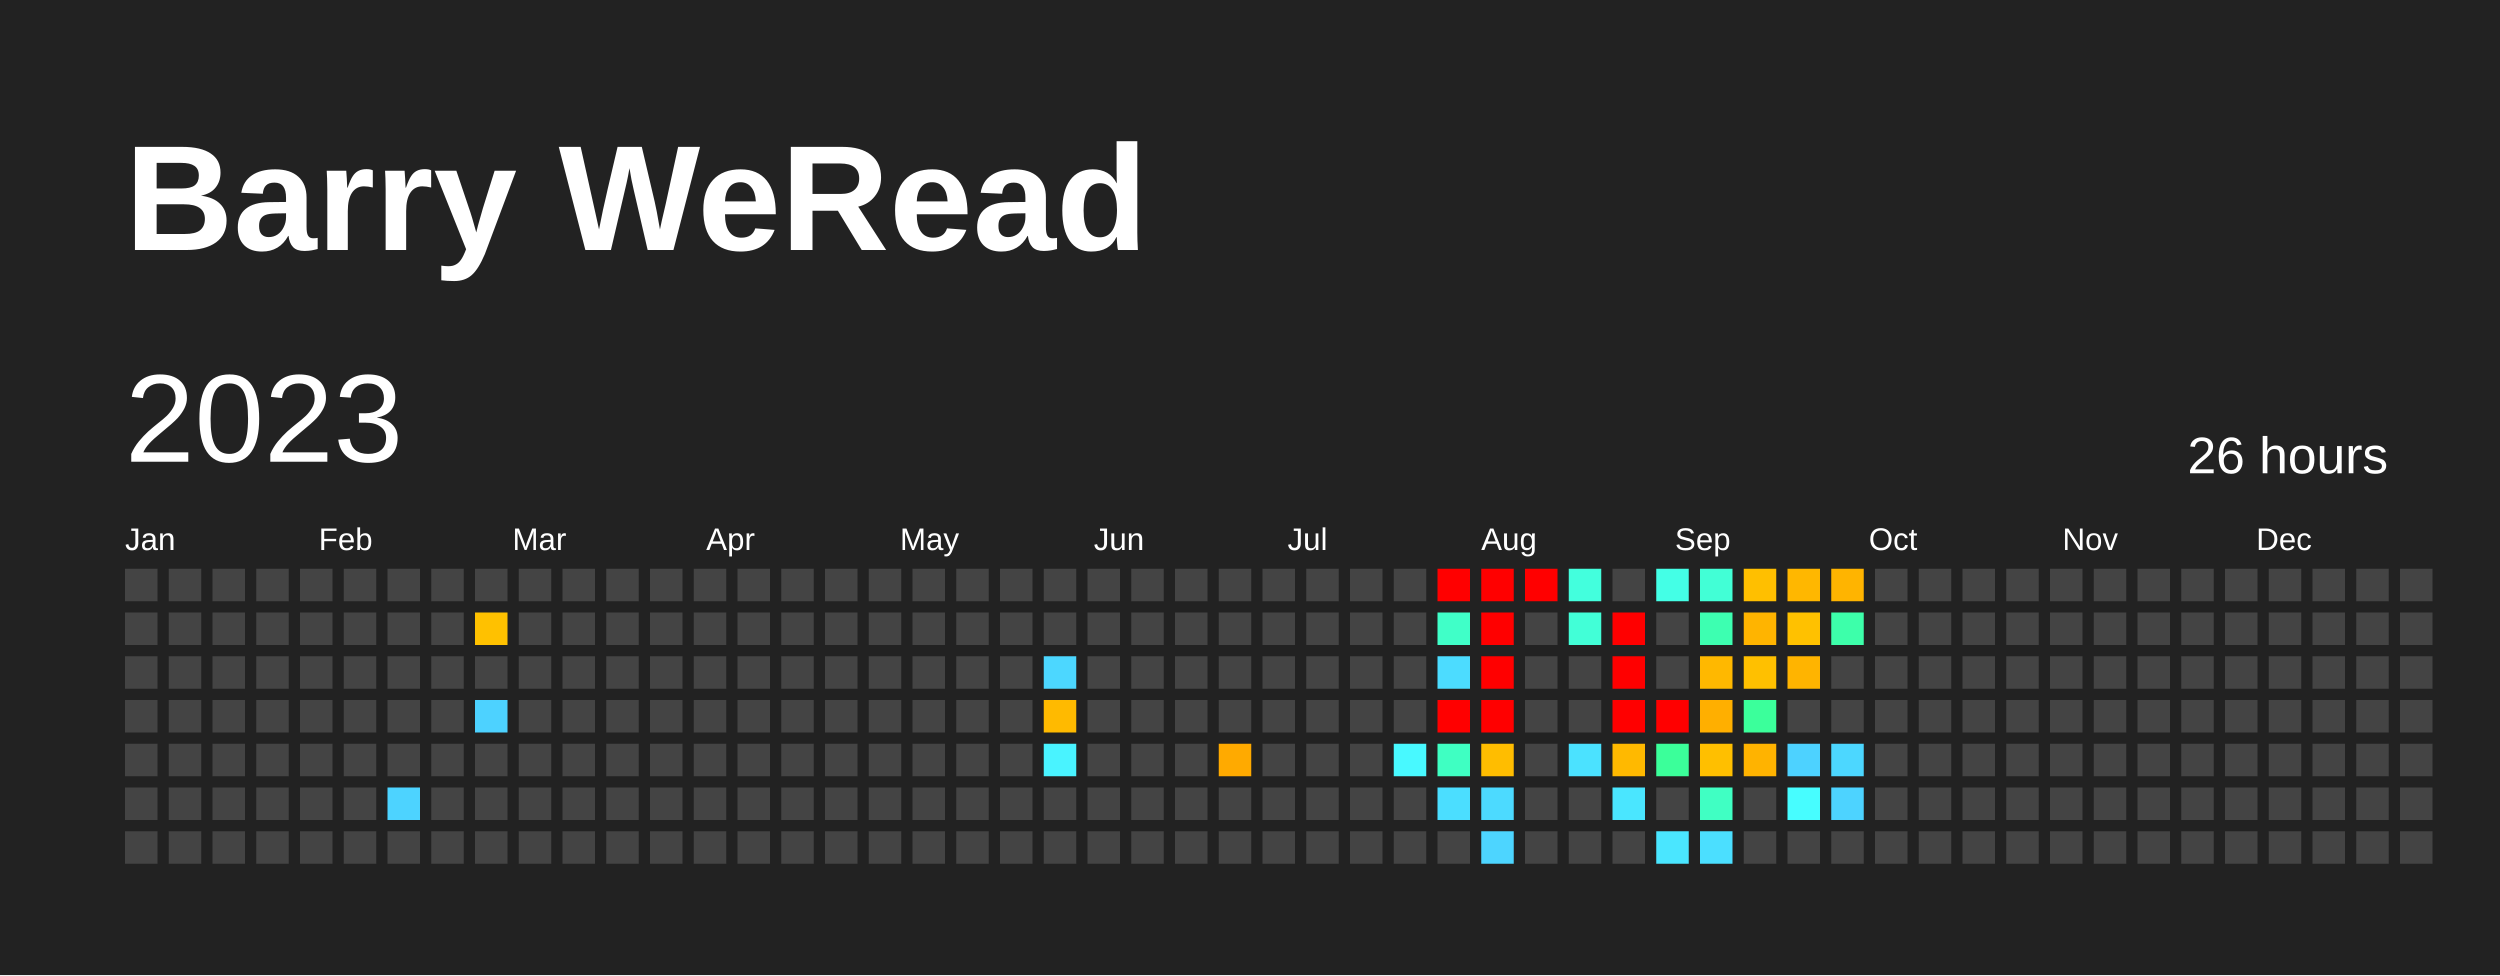
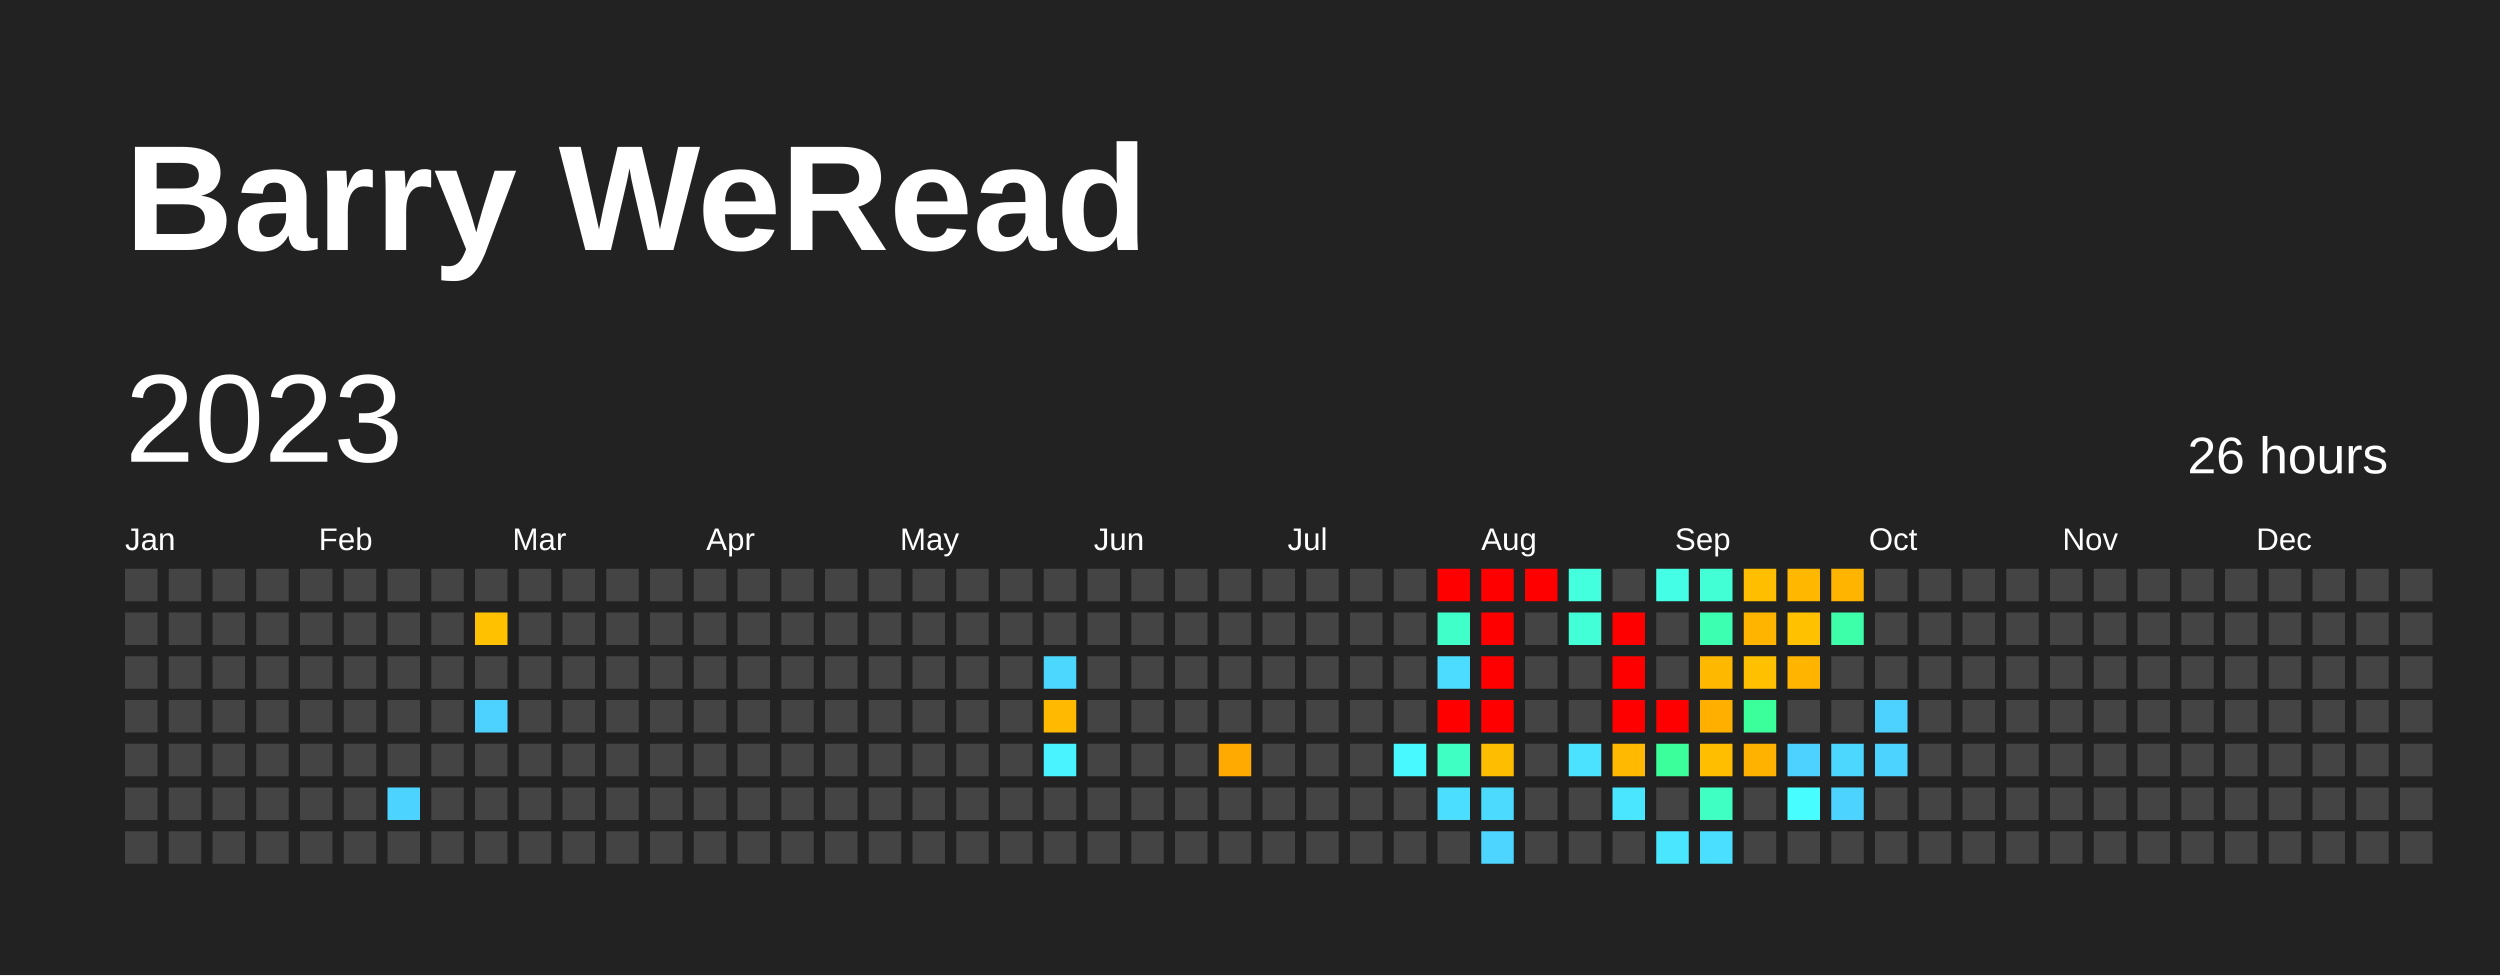
<svg xmlns="http://www.w3.org/2000/svg" baseProfile="full" height="78mm" version="1.1" viewBox="0,0,200,78" width="200mm">
  <defs />
  <rect fill="#222222" height="78" width="200" x="0" y="0" />
  <text fill="#FFFFFF" style="font-size:12px; font-family:Arial; font-weight:bold;" x="10" y="20">Barry WeRead</text>
  <text dominant-baseline="hanging" fill="#FFFFFF" style="font-size:10.0px; font-family:Arial;" x="10" y="30">2023</text>
  <text dominant-baseline="hanging" fill="#FFFFFF" style="font-size:4.125px; font-family:Arial;" x="175" y="35">26 hours</text>
  <text fill="#FFFFFF" style="font-size:2.5px; font-family:Arial" x="10.0" y="44">Jan</text>
  <text fill="#FFFFFF" style="font-size:2.5px; font-family:Arial" x="25.5" y="44">Feb</text>
  <text fill="#FFFFFF" style="font-size:2.5px; font-family:Arial" x="41.0" y="44">Mar</text>
  <text fill="#FFFFFF" style="font-size:2.5px; font-family:Arial" x="56.5" y="44">Apr</text>
  <text fill="#FFFFFF" style="font-size:2.5px; font-family:Arial" x="72.0" y="44">May</text>
  <text fill="#FFFFFF" style="font-size:2.5px; font-family:Arial" x="87.5" y="44">Jun</text>
  <text fill="#FFFFFF" style="font-size:2.5px; font-family:Arial" x="103.0" y="44">Jul</text>
  <text fill="#FFFFFF" style="font-size:2.5px; font-family:Arial" x="118.5" y="44">Aug</text>
  <text fill="#FFFFFF" style="font-size:2.5px; font-family:Arial" x="134.0" y="44">Sep</text>
  <text fill="#FFFFFF" style="font-size:2.5px; font-family:Arial" x="149.5" y="44">Oct</text>
  <text fill="#FFFFFF" style="font-size:2.5px; font-family:Arial" x="165.0" y="44">Nov</text>
  <text fill="#FFFFFF" style="font-size:2.5px; font-family:Arial" x="180.5" y="44">Dec</text>
  <rect fill="#444444" height="2.6" width="2.6" x="10.0" y="45.5" />
  <rect fill="#444444" height="2.6" width="2.6" x="10.0" y="49.0" />
  <rect fill="#444444" height="2.6" width="2.6" x="10.0" y="52.5" />
  <rect fill="#444444" height="2.6" width="2.6" x="10.0" y="56.0" />
  <rect fill="#444444" height="2.6" width="2.6" x="10.0" y="59.5" />
  <rect fill="#444444" height="2.6" width="2.6" x="10.0" y="63.0" />
  <rect fill="#444444" height="2.6" width="2.6" x="10.0" y="66.5" />
  <rect fill="#444444" height="2.6" width="2.6" x="13.5" y="45.5" />
  <rect fill="#444444" height="2.6" width="2.6" x="13.5" y="49.0" />
  <rect fill="#444444" height="2.6" width="2.6" x="13.5" y="52.5" />
  <rect fill="#444444" height="2.6" width="2.6" x="13.5" y="56.0" />
  <rect fill="#444444" height="2.6" width="2.6" x="13.5" y="59.5" />
  <rect fill="#444444" height="2.6" width="2.6" x="13.5" y="63.0" />
  <rect fill="#444444" height="2.6" width="2.6" x="13.5" y="66.5" />
  <rect fill="#444444" height="2.6" width="2.6" x="17.0" y="45.5" />
  <rect fill="#444444" height="2.6" width="2.6" x="17.0" y="49.0" />
  <rect fill="#444444" height="2.6" width="2.6" x="17.0" y="52.5" />
  <rect fill="#444444" height="2.6" width="2.6" x="17.0" y="56.0" />
  <rect fill="#444444" height="2.6" width="2.6" x="17.0" y="59.5" />
  <rect fill="#444444" height="2.6" width="2.6" x="17.0" y="63.0" />
  <rect fill="#444444" height="2.6" width="2.6" x="17.0" y="66.5" />
  <rect fill="#444444" height="2.6" width="2.6" x="20.5" y="45.5" />
  <rect fill="#444444" height="2.6" width="2.6" x="20.5" y="49.0" />
  <rect fill="#444444" height="2.6" width="2.6" x="20.5" y="52.5" />
  <rect fill="#444444" height="2.6" width="2.6" x="20.5" y="56.0" />
  <rect fill="#444444" height="2.6" width="2.6" x="20.5" y="59.5" />
  <rect fill="#444444" height="2.6" width="2.6" x="20.5" y="63.0" />
  <rect fill="#444444" height="2.6" width="2.6" x="20.5" y="66.5" />
  <rect fill="#444444" height="2.6" width="2.6" x="24.0" y="45.5" />
  <rect fill="#444444" height="2.6" width="2.6" x="24.0" y="49.0" />
  <rect fill="#444444" height="2.6" width="2.6" x="24.0" y="52.5" />
  <rect fill="#444444" height="2.6" width="2.6" x="24.0" y="56.0" />
  <rect fill="#444444" height="2.6" width="2.6" x="24.0" y="59.5" />
  <rect fill="#444444" height="2.6" width="2.6" x="24.0" y="63.0" />
  <rect fill="#444444" height="2.6" width="2.6" x="24.0" y="66.5" />
  <rect fill="#444444" height="2.6" width="2.6" x="27.5" y="45.5" />
  <rect fill="#444444" height="2.6" width="2.6" x="27.5" y="49.0" />
  <rect fill="#444444" height="2.6" width="2.6" x="27.5" y="52.5" />
  <rect fill="#444444" height="2.6" width="2.6" x="27.5" y="56.0" />
  <rect fill="#444444" height="2.6" width="2.6" x="27.5" y="59.5" />
  <rect fill="#444444" height="2.6" width="2.6" x="27.5" y="63.0" />
  <rect fill="#444444" height="2.6" width="2.6" x="27.5" y="66.5" />
  <rect fill="#444444" height="2.6" width="2.6" x="31.0" y="45.5" />
  <rect fill="#444444" height="2.6" width="2.6" x="31.0" y="49.0" />
  <rect fill="#444444" height="2.6" width="2.6" x="31.0" y="52.5" />
  <rect fill="#444444" height="2.6" width="2.6" x="31.0" y="56.0" />
  <rect fill="#444444" height="2.6" width="2.6" x="31.0" y="59.5" />
  <rect fill="#4dd3ff" height="2.6" width="2.6" x="31.0" y="63.0" />
  <rect fill="#444444" height="2.6" width="2.6" x="31.0" y="66.5" />
  <rect fill="#444444" height="2.6" width="2.6" x="34.5" y="45.5" />
  <rect fill="#444444" height="2.6" width="2.6" x="34.5" y="49.0" />
  <rect fill="#444444" height="2.6" width="2.6" x="34.5" y="52.5" />
  <rect fill="#444444" height="2.6" width="2.6" x="34.5" y="56.0" />
  <rect fill="#444444" height="2.6" width="2.6" x="34.5" y="59.5" />
  <rect fill="#444444" height="2.6" width="2.6" x="34.5" y="63.0" />
  <rect fill="#444444" height="2.6" width="2.6" x="34.5" y="66.5" />
  <rect fill="#444444" height="2.6" width="2.6" x="38.0" y="45.5" />
  <rect fill="#ffc100" height="2.6" width="2.6" x="38.0" y="49.0" />
  <rect fill="#444444" height="2.6" width="2.6" x="38.0" y="52.5" />
  <rect fill="#4dd2ff" height="2.6" width="2.6" x="38.0" y="56.0" />
  <rect fill="#444444" height="2.6" width="2.6" x="38.0" y="59.5" />
  <rect fill="#444444" height="2.6" width="2.6" x="38.0" y="63.0" />
  <rect fill="#444444" height="2.6" width="2.6" x="38.0" y="66.5" />
  <rect fill="#444444" height="2.6" width="2.6" x="41.5" y="45.5" />
  <rect fill="#444444" height="2.6" width="2.6" x="41.5" y="49.0" />
  <rect fill="#444444" height="2.6" width="2.6" x="41.5" y="52.5" />
  <rect fill="#444444" height="2.6" width="2.6" x="41.5" y="56.0" />
  <rect fill="#444444" height="2.6" width="2.6" x="41.5" y="59.5" />
  <rect fill="#444444" height="2.6" width="2.6" x="41.5" y="63.0" />
  <rect fill="#444444" height="2.6" width="2.6" x="41.5" y="66.5" />
  <rect fill="#444444" height="2.6" width="2.6" x="45.0" y="45.5" />
  <rect fill="#444444" height="2.6" width="2.6" x="45.0" y="49.0" />
  <rect fill="#444444" height="2.6" width="2.6" x="45.0" y="52.5" />
  <rect fill="#444444" height="2.6" width="2.6" x="45.0" y="56.0" />
  <rect fill="#444444" height="2.6" width="2.6" x="45.0" y="59.5" />
  <rect fill="#444444" height="2.6" width="2.6" x="45.0" y="63.0" />
  <rect fill="#444444" height="2.6" width="2.6" x="45.0" y="66.5" />
  <rect fill="#444444" height="2.6" width="2.6" x="48.5" y="45.5" />
  <rect fill="#444444" height="2.6" width="2.6" x="48.5" y="49.0" />
  <rect fill="#444444" height="2.6" width="2.6" x="48.5" y="52.5" />
  <rect fill="#444444" height="2.6" width="2.6" x="48.5" y="56.0" />
  <rect fill="#444444" height="2.6" width="2.6" x="48.5" y="59.5" />
  <rect fill="#444444" height="2.6" width="2.6" x="48.5" y="63.0" />
  <rect fill="#444444" height="2.6" width="2.6" x="48.5" y="66.5" />
  <rect fill="#444444" height="2.6" width="2.6" x="52.0" y="45.5" />
  <rect fill="#444444" height="2.6" width="2.6" x="52.0" y="49.0" />
  <rect fill="#444444" height="2.6" width="2.6" x="52.0" y="52.5" />
  <rect fill="#444444" height="2.6" width="2.6" x="52.0" y="56.0" />
  <rect fill="#444444" height="2.6" width="2.6" x="52.0" y="59.5" />
  <rect fill="#444444" height="2.6" width="2.6" x="52.0" y="63.0" />
  <rect fill="#444444" height="2.6" width="2.6" x="52.0" y="66.5" />
  <rect fill="#444444" height="2.6" width="2.6" x="55.5" y="45.5" />
  <rect fill="#444444" height="2.6" width="2.6" x="55.5" y="49.0" />
  <rect fill="#444444" height="2.6" width="2.6" x="55.5" y="52.5" />
  <rect fill="#444444" height="2.6" width="2.6" x="55.5" y="56.0" />
  <rect fill="#444444" height="2.6" width="2.6" x="55.5" y="59.5" />
  <rect fill="#444444" height="2.6" width="2.6" x="55.5" y="63.0" />
  <rect fill="#444444" height="2.6" width="2.6" x="55.5" y="66.5" />
  <rect fill="#444444" height="2.6" width="2.6" x="59.0" y="45.5" />
  <rect fill="#444444" height="2.6" width="2.6" x="59.0" y="49.0" />
  <rect fill="#444444" height="2.6" width="2.6" x="59.0" y="52.5" />
  <rect fill="#444444" height="2.6" width="2.6" x="59.0" y="56.0" />
  <rect fill="#444444" height="2.6" width="2.6" x="59.0" y="59.5" />
  <rect fill="#444444" height="2.6" width="2.6" x="59.0" y="63.0" />
  <rect fill="#444444" height="2.6" width="2.6" x="59.0" y="66.5" />
  <rect fill="#444444" height="2.6" width="2.6" x="62.5" y="45.5" />
  <rect fill="#444444" height="2.6" width="2.6" x="62.5" y="49.0" />
  <rect fill="#444444" height="2.6" width="2.6" x="62.5" y="52.5" />
  <rect fill="#444444" height="2.6" width="2.6" x="62.5" y="56.0" />
  <rect fill="#444444" height="2.6" width="2.6" x="62.5" y="59.5" />
  <rect fill="#444444" height="2.6" width="2.6" x="62.5" y="63.0" />
  <rect fill="#444444" height="2.6" width="2.6" x="62.5" y="66.5" />
  <rect fill="#444444" height="2.6" width="2.6" x="66.0" y="45.5" />
  <rect fill="#444444" height="2.6" width="2.6" x="66.0" y="49.0" />
  <rect fill="#444444" height="2.6" width="2.6" x="66.0" y="52.5" />
  <rect fill="#444444" height="2.6" width="2.6" x="66.0" y="56.0" />
  <rect fill="#444444" height="2.6" width="2.6" x="66.0" y="59.5" />
  <rect fill="#444444" height="2.6" width="2.6" x="66.0" y="63.0" />
  <rect fill="#444444" height="2.6" width="2.6" x="66.0" y="66.5" />
  <rect fill="#444444" height="2.6" width="2.6" x="69.5" y="45.5" />
  <rect fill="#444444" height="2.6" width="2.6" x="69.5" y="49.0" />
  <rect fill="#444444" height="2.6" width="2.6" x="69.5" y="52.5" />
  <rect fill="#444444" height="2.6" width="2.6" x="69.5" y="56.0" />
  <rect fill="#444444" height="2.6" width="2.6" x="69.5" y="59.5" />
  <rect fill="#444444" height="2.6" width="2.6" x="69.5" y="63.0" />
  <rect fill="#444444" height="2.6" width="2.6" x="69.5" y="66.5" />
  <rect fill="#444444" height="2.6" width="2.6" x="73.0" y="45.5" />
  <rect fill="#444444" height="2.6" width="2.6" x="73.0" y="49.0" />
  <rect fill="#444444" height="2.6" width="2.6" x="73.0" y="52.5" />
  <rect fill="#444444" height="2.6" width="2.6" x="73.0" y="56.0" />
  <rect fill="#444444" height="2.6" width="2.6" x="73.0" y="59.5" />
  <rect fill="#444444" height="2.6" width="2.6" x="73.0" y="63.0" />
  <rect fill="#444444" height="2.6" width="2.6" x="73.0" y="66.5" />
  <rect fill="#444444" height="2.6" width="2.6" x="76.5" y="45.5" />
  <rect fill="#444444" height="2.6" width="2.6" x="76.5" y="49.0" />
  <rect fill="#444444" height="2.6" width="2.6" x="76.5" y="52.5" />
  <rect fill="#444444" height="2.6" width="2.6" x="76.5" y="56.0" />
  <rect fill="#444444" height="2.6" width="2.6" x="76.5" y="59.5" />
  <rect fill="#444444" height="2.6" width="2.6" x="76.5" y="63.0" />
  <rect fill="#444444" height="2.6" width="2.6" x="76.5" y="66.5" />
  <rect fill="#444444" height="2.6" width="2.6" x="80.0" y="45.5" />
  <rect fill="#444444" height="2.6" width="2.6" x="80.0" y="49.0" />
  <rect fill="#444444" height="2.6" width="2.6" x="80.0" y="52.5" />
  <rect fill="#444444" height="2.6" width="2.6" x="80.0" y="56.0" />
  <rect fill="#444444" height="2.6" width="2.6" x="80.0" y="59.5" />
  <rect fill="#444444" height="2.6" width="2.6" x="80.0" y="63.0" />
  <rect fill="#444444" height="2.6" width="2.6" x="80.0" y="66.5" />
  <rect fill="#444444" height="2.6" width="2.6" x="83.5" y="45.5" />
  <rect fill="#444444" height="2.6" width="2.6" x="83.5" y="49.0" />
  <rect fill="#4cd7ff" height="2.6" width="2.6" x="83.5" y="52.5" />
  <rect fill="#ffba00" height="2.6" width="2.6" x="83.5" y="56.0" />
  <rect fill="#49f3ff" height="2.6" width="2.6" x="83.5" y="59.5" />
  <rect fill="#444444" height="2.6" width="2.6" x="83.5" y="63.0" />
  <rect fill="#444444" height="2.6" width="2.6" x="83.5" y="66.5" />
  <rect fill="#444444" height="2.6" width="2.6" x="87.0" y="45.5" />
  <rect fill="#444444" height="2.6" width="2.6" x="87.0" y="49.0" />
  <rect fill="#444444" height="2.6" width="2.6" x="87.0" y="52.5" />
  <rect fill="#444444" height="2.6" width="2.6" x="87.0" y="56.0" />
  <rect fill="#444444" height="2.6" width="2.6" x="87.0" y="59.5" />
  <rect fill="#444444" height="2.6" width="2.6" x="87.0" y="63.0" />
  <rect fill="#444444" height="2.6" width="2.6" x="87.0" y="66.5" />
  <rect fill="#444444" height="2.6" width="2.6" x="90.5" y="45.5" />
  <rect fill="#444444" height="2.6" width="2.6" x="90.5" y="49.0" />
  <rect fill="#444444" height="2.6" width="2.6" x="90.5" y="52.5" />
  <rect fill="#444444" height="2.6" width="2.6" x="90.5" y="56.0" />
  <rect fill="#444444" height="2.6" width="2.6" x="90.5" y="59.5" />
  <rect fill="#444444" height="2.6" width="2.6" x="90.5" y="63.0" />
  <rect fill="#444444" height="2.6" width="2.6" x="90.5" y="66.5" />
  <rect fill="#444444" height="2.6" width="2.6" x="94.0" y="45.5" />
  <rect fill="#444444" height="2.6" width="2.6" x="94.0" y="49.0" />
  <rect fill="#444444" height="2.6" width="2.6" x="94.0" y="52.5" />
  <rect fill="#444444" height="2.6" width="2.6" x="94.0" y="56.0" />
  <rect fill="#444444" height="2.6" width="2.6" x="94.0" y="59.5" />
  <rect fill="#444444" height="2.6" width="2.6" x="94.0" y="63.0" />
  <rect fill="#444444" height="2.6" width="2.6" x="94.0" y="66.5" />
  <rect fill="#444444" height="2.6" width="2.6" x="97.5" y="45.5" />
  <rect fill="#444444" height="2.6" width="2.6" x="97.5" y="49.0" />
  <rect fill="#444444" height="2.6" width="2.6" x="97.5" y="52.5" />
  <rect fill="#444444" height="2.6" width="2.6" x="97.5" y="56.0" />
  <rect fill="#ffaa00" height="2.6" width="2.6" x="97.5" y="59.5" />
  <rect fill="#444444" height="2.6" width="2.6" x="97.5" y="63.0" />
  <rect fill="#444444" height="2.6" width="2.6" x="97.5" y="66.5" />
  <rect fill="#444444" height="2.6" width="2.6" x="101.0" y="45.5" />
  <rect fill="#444444" height="2.6" width="2.6" x="101.0" y="49.0" />
  <rect fill="#444444" height="2.6" width="2.6" x="101.0" y="52.5" />
  <rect fill="#444444" height="2.6" width="2.6" x="101.0" y="56.0" />
  <rect fill="#444444" height="2.6" width="2.6" x="101.0" y="59.5" />
  <rect fill="#444444" height="2.6" width="2.6" x="101.0" y="63.0" />
  <rect fill="#444444" height="2.6" width="2.6" x="101.0" y="66.5" />
  <rect fill="#444444" height="2.6" width="2.6" x="104.5" y="45.5" />
  <rect fill="#444444" height="2.6" width="2.6" x="104.5" y="49.0" />
  <rect fill="#444444" height="2.6" width="2.6" x="104.5" y="52.5" />
  <rect fill="#444444" height="2.6" width="2.6" x="104.5" y="56.0" />
  <rect fill="#444444" height="2.6" width="2.6" x="104.5" y="59.5" />
  <rect fill="#444444" height="2.6" width="2.6" x="104.5" y="63.0" />
  <rect fill="#444444" height="2.6" width="2.6" x="104.5" y="66.5" />
  <rect fill="#444444" height="2.6" width="2.6" x="108.0" y="45.5" />
  <rect fill="#444444" height="2.6" width="2.6" x="108.0" y="49.0" />
  <rect fill="#444444" height="2.6" width="2.6" x="108.0" y="52.5" />
  <rect fill="#444444" height="2.6" width="2.6" x="108.0" y="56.0" />
  <rect fill="#444444" height="2.6" width="2.6" x="108.0" y="59.5" />
  <rect fill="#444444" height="2.6" width="2.6" x="108.0" y="63.0" />
  <rect fill="#444444" height="2.6" width="2.6" x="108.0" y="66.5" />
  <rect fill="#444444" height="2.6" width="2.6" x="111.5" y="45.5" />
  <rect fill="#444444" height="2.6" width="2.6" x="111.5" y="49.0" />
  <rect fill="#444444" height="2.6" width="2.6" x="111.5" y="52.5" />
  <rect fill="#444444" height="2.6" width="2.6" x="111.5" y="56.0" />
  <rect fill="#48f9ff" height="2.6" width="2.6" x="111.5" y="59.5" />
  <rect fill="#444444" height="2.6" width="2.6" x="111.5" y="63.0" />
  <rect fill="#444444" height="2.6" width="2.6" x="111.5" y="66.5" />
  <rect fill="red" height="2.6" width="2.6" x="115.0" y="45.5" />
  <rect fill="#40ffc8" height="2.6" width="2.6" x="115.0" y="49.0" />
  <rect fill="#4cdcff" height="2.6" width="2.6" x="115.0" y="52.5" />
  <rect fill="red" height="2.6" width="2.6" x="115.0" y="56.0" />
  <rect fill="#3fffc2" height="2.6" width="2.6" x="115.0" y="59.5" />
  <rect fill="#4bdeff" height="2.6" width="2.6" x="115.0" y="63.0" />
  <rect fill="#444444" height="2.6" width="2.6" x="115.0" y="66.5" />
  <rect fill="red" height="2.6" width="2.6" x="118.5" y="45.5" />
  <rect fill="red" height="2.6" width="2.6" x="118.5" y="49.0" />
  <rect fill="red" height="2.6" width="2.6" x="118.5" y="52.5" />
  <rect fill="red" height="2.6" width="2.6" x="118.5" y="56.0" />
  <rect fill="#ffbd00" height="2.6" width="2.6" x="118.5" y="59.5" />
  <rect fill="#4cdaff" height="2.6" width="2.6" x="118.5" y="63.0" />
  <rect fill="#4dd5ff" height="2.6" width="2.6" x="118.5" y="66.5" />
  <rect fill="red" height="2.6" width="2.6" x="122.0" y="45.5" />
  <rect fill="#444444" height="2.6" width="2.6" x="122.0" y="49.0" />
  <rect fill="#444444" height="2.6" width="2.6" x="122.0" y="52.5" />
  <rect fill="#444444" height="2.6" width="2.6" x="122.0" y="56.0" />
  <rect fill="#444444" height="2.6" width="2.6" x="122.0" y="59.5" />
  <rect fill="#444444" height="2.6" width="2.6" x="122.0" y="63.0" />
  <rect fill="#444444" height="2.6" width="2.6" x="122.0" y="66.5" />
  <rect fill="#43ffdd" height="2.6" width="2.6" x="125.5" y="45.5" />
  <rect fill="#42ffd7" height="2.6" width="2.6" x="125.5" y="49.0" />
  <rect fill="#444444" height="2.6" width="2.6" x="125.5" y="52.5" />
  <rect fill="#444444" height="2.6" width="2.6" x="125.5" y="56.0" />
  <rect fill="#4be2ff" height="2.6" width="2.6" x="125.5" y="59.5" />
  <rect fill="#444444" height="2.6" width="2.6" x="125.5" y="63.0" />
  <rect fill="#444444" height="2.6" width="2.6" x="125.5" y="66.5" />
  <rect fill="#444444" height="2.6" width="2.6" x="129.0" y="45.5" />
  <rect fill="red" height="2.6" width="2.6" x="129.0" y="49.0" />
  <rect fill="red" height="2.6" width="2.6" x="129.0" y="52.5" />
  <rect fill="red" height="2.6" width="2.6" x="129.0" y="56.0" />
  <rect fill="#ffb900" height="2.6" width="2.6" x="129.0" y="59.5" />
  <rect fill="#4ae6ff" height="2.6" width="2.6" x="129.0" y="63.0" />
  <rect fill="#444444" height="2.6" width="2.6" x="129.0" y="66.5" />
  <rect fill="#44ffe6" height="2.6" width="2.6" x="132.5" y="45.5" />
  <rect fill="#444444" height="2.6" width="2.6" x="132.5" y="49.0" />
  <rect fill="#444444" height="2.6" width="2.6" x="132.5" y="52.5" />
  <rect fill="red" height="2.6" width="2.6" x="132.5" y="56.0" />
  <rect fill="#3bff9a" height="2.6" width="2.6" x="132.5" y="59.5" />
  <rect fill="#444444" height="2.6" width="2.6" x="132.5" y="63.0" />
  <rect fill="#4ae6ff" height="2.6" width="2.6" x="132.5" y="66.5" />
  <rect fill="#42ffd6" height="2.6" width="2.6" x="136.0" y="45.5" />
  <rect fill="#3dffb1" height="2.6" width="2.6" x="136.0" y="49.0" />
  <rect fill="#ffb800" height="2.6" width="2.6" x="136.0" y="52.5" />
  <rect fill="#ffaf00" height="2.6" width="2.6" x="136.0" y="56.0" />
  <rect fill="#ffbf00" height="2.6" width="2.6" x="136.0" y="59.5" />
  <rect fill="#40ffc3" height="2.6" width="2.6" x="136.0" y="63.0" />
  <rect fill="#4bdfff" height="2.6" width="2.6" x="136.0" y="66.5" />
  <rect fill="#ffbf00" height="2.6" width="2.6" x="139.5" y="45.5" />
  <rect fill="#ffb400" height="2.6" width="2.6" x="139.5" y="49.0" />
  <rect fill="#ffc000" height="2.6" width="2.6" x="139.5" y="52.5" />
  <rect fill="#3bff9b" height="2.6" width="2.6" x="139.5" y="56.0" />
  <rect fill="#ffb300" height="2.6" width="2.6" x="139.5" y="59.5" />
  <rect fill="#444444" height="2.6" width="2.6" x="139.5" y="63.0" />
  <rect fill="#444444" height="2.6" width="2.6" x="139.5" y="66.5" />
  <rect fill="#ffb700" height="2.6" width="2.6" x="143.0" y="45.5" />
  <rect fill="#ffc100" height="2.6" width="2.6" x="143.0" y="49.0" />
  <rect fill="#ffb400" height="2.6" width="2.6" x="143.0" y="52.5" />
  <rect fill="#444444" height="2.6" width="2.6" x="143.0" y="56.0" />
  <rect fill="#4dd2ff" height="2.6" width="2.6" x="143.0" y="59.5" />
  <rect fill="#47fdff" height="2.6" width="2.6" x="143.0" y="63.0" />
  <rect fill="#444444" height="2.6" width="2.6" x="143.0" y="66.5" />
  <rect fill="#ffb400" height="2.6" width="2.6" x="146.5" y="45.5" />
  <rect fill="#3dffaa" height="2.6" width="2.6" x="146.5" y="49.0" />
  <rect fill="#444444" height="2.6" width="2.6" x="146.5" y="52.5" />
  <rect fill="#444444" height="2.6" width="2.6" x="146.5" y="56.0" />
  <rect fill="#4cd7ff" height="2.6" width="2.6" x="146.5" y="59.5" />
  <rect fill="#4dd3ff" height="2.6" width="2.6" x="146.5" y="63.0" />
  <rect fill="#444444" height="2.6" width="2.6" x="146.5" y="66.5" />
  <rect fill="#444444" height="2.6" width="2.6" x="150.0" y="45.5" />
  <rect fill="#444444" height="2.6" width="2.6" x="150.0" y="49.0" />
  <rect fill="#444444" height="2.6" width="2.6" x="150.0" y="52.5" />
-   <rect fill="#444444" height="2.6" width="2.6" x="150.0" y="56.0" />
-   <rect fill="#444444" height="2.6" width="2.6" x="150.0" y="59.5" />
+   <rect fill="#4dd2ff" height="2.6" width="2.6" x="150.0" y="56.0" />
+   <rect fill="#4dd3ff" height="2.6" width="2.6" x="150.0" y="59.5" />
  <rect fill="#444444" height="2.6" width="2.6" x="150.0" y="63.0" />
  <rect fill="#444444" height="2.6" width="2.6" x="150.0" y="66.5" />
  <rect fill="#444444" height="2.6" width="2.6" x="153.5" y="45.5" />
  <rect fill="#444444" height="2.6" width="2.6" x="153.5" y="49.0" />
  <rect fill="#444444" height="2.6" width="2.6" x="153.5" y="52.5" />
  <rect fill="#444444" height="2.6" width="2.6" x="153.5" y="56.0" />
  <rect fill="#444444" height="2.6" width="2.6" x="153.5" y="59.5" />
  <rect fill="#444444" height="2.6" width="2.6" x="153.5" y="63.0" />
  <rect fill="#444444" height="2.6" width="2.6" x="153.5" y="66.5" />
  <rect fill="#444444" height="2.6" width="2.6" x="157.0" y="45.5" />
  <rect fill="#444444" height="2.6" width="2.6" x="157.0" y="49.0" />
  <rect fill="#444444" height="2.6" width="2.6" x="157.0" y="52.5" />
  <rect fill="#444444" height="2.6" width="2.6" x="157.0" y="56.0" />
  <rect fill="#444444" height="2.6" width="2.6" x="157.0" y="59.5" />
  <rect fill="#444444" height="2.6" width="2.6" x="157.0" y="63.0" />
  <rect fill="#444444" height="2.6" width="2.6" x="157.0" y="66.5" />
  <rect fill="#444444" height="2.6" width="2.6" x="160.5" y="45.5" />
  <rect fill="#444444" height="2.6" width="2.6" x="160.5" y="49.0" />
  <rect fill="#444444" height="2.6" width="2.6" x="160.5" y="52.5" />
  <rect fill="#444444" height="2.6" width="2.6" x="160.5" y="56.0" />
  <rect fill="#444444" height="2.6" width="2.6" x="160.5" y="59.5" />
  <rect fill="#444444" height="2.6" width="2.6" x="160.5" y="63.0" />
  <rect fill="#444444" height="2.6" width="2.6" x="160.5" y="66.5" />
  <rect fill="#444444" height="2.6" width="2.6" x="164.0" y="45.5" />
  <rect fill="#444444" height="2.6" width="2.6" x="164.0" y="49.0" />
  <rect fill="#444444" height="2.6" width="2.6" x="164.0" y="52.5" />
  <rect fill="#444444" height="2.6" width="2.6" x="164.0" y="56.0" />
  <rect fill="#444444" height="2.6" width="2.6" x="164.0" y="59.5" />
  <rect fill="#444444" height="2.6" width="2.6" x="164.0" y="63.0" />
  <rect fill="#444444" height="2.6" width="2.6" x="164.0" y="66.5" />
  <rect fill="#444444" height="2.6" width="2.6" x="167.5" y="45.5" />
  <rect fill="#444444" height="2.6" width="2.6" x="167.5" y="49.0" />
  <rect fill="#444444" height="2.6" width="2.6" x="167.5" y="52.5" />
  <rect fill="#444444" height="2.6" width="2.6" x="167.5" y="56.0" />
  <rect fill="#444444" height="2.6" width="2.6" x="167.5" y="59.5" />
  <rect fill="#444444" height="2.6" width="2.6" x="167.5" y="63.0" />
  <rect fill="#444444" height="2.6" width="2.6" x="167.5" y="66.5" />
  <rect fill="#444444" height="2.6" width="2.6" x="171.0" y="45.5" />
  <rect fill="#444444" height="2.6" width="2.6" x="171.0" y="49.0" />
  <rect fill="#444444" height="2.6" width="2.6" x="171.0" y="52.5" />
  <rect fill="#444444" height="2.6" width="2.6" x="171.0" y="56.0" />
  <rect fill="#444444" height="2.6" width="2.6" x="171.0" y="59.5" />
  <rect fill="#444444" height="2.6" width="2.6" x="171.0" y="63.0" />
  <rect fill="#444444" height="2.6" width="2.6" x="171.0" y="66.5" />
  <rect fill="#444444" height="2.6" width="2.6" x="174.5" y="45.5" />
  <rect fill="#444444" height="2.6" width="2.6" x="174.5" y="49.0" />
  <rect fill="#444444" height="2.6" width="2.6" x="174.5" y="52.5" />
  <rect fill="#444444" height="2.6" width="2.6" x="174.5" y="56.0" />
  <rect fill="#444444" height="2.6" width="2.6" x="174.5" y="59.5" />
  <rect fill="#444444" height="2.6" width="2.6" x="174.5" y="63.0" />
  <rect fill="#444444" height="2.6" width="2.6" x="174.5" y="66.5" />
  <rect fill="#444444" height="2.6" width="2.6" x="178.0" y="45.5" />
  <rect fill="#444444" height="2.6" width="2.6" x="178.0" y="49.0" />
  <rect fill="#444444" height="2.6" width="2.6" x="178.0" y="52.5" />
  <rect fill="#444444" height="2.6" width="2.6" x="178.0" y="56.0" />
  <rect fill="#444444" height="2.6" width="2.6" x="178.0" y="59.5" />
  <rect fill="#444444" height="2.6" width="2.6" x="178.0" y="63.0" />
  <rect fill="#444444" height="2.6" width="2.6" x="178.0" y="66.5" />
  <rect fill="#444444" height="2.6" width="2.6" x="181.5" y="45.5" />
  <rect fill="#444444" height="2.6" width="2.6" x="181.5" y="49.0" />
  <rect fill="#444444" height="2.6" width="2.6" x="181.5" y="52.5" />
  <rect fill="#444444" height="2.6" width="2.6" x="181.5" y="56.0" />
  <rect fill="#444444" height="2.6" width="2.6" x="181.5" y="59.5" />
  <rect fill="#444444" height="2.6" width="2.6" x="181.5" y="63.0" />
  <rect fill="#444444" height="2.6" width="2.6" x="181.5" y="66.5" />
  <rect fill="#444444" height="2.6" width="2.6" x="185.0" y="45.5" />
  <rect fill="#444444" height="2.6" width="2.6" x="185.0" y="49.0" />
  <rect fill="#444444" height="2.6" width="2.6" x="185.0" y="52.5" />
  <rect fill="#444444" height="2.6" width="2.6" x="185.0" y="56.0" />
  <rect fill="#444444" height="2.6" width="2.6" x="185.0" y="59.5" />
  <rect fill="#444444" height="2.6" width="2.6" x="185.0" y="63.0" />
  <rect fill="#444444" height="2.6" width="2.6" x="185.0" y="66.5" />
  <rect fill="#444444" height="2.6" width="2.6" x="188.5" y="45.5" />
  <rect fill="#444444" height="2.6" width="2.6" x="188.5" y="49.0" />
  <rect fill="#444444" height="2.6" width="2.6" x="188.5" y="52.5" />
  <rect fill="#444444" height="2.6" width="2.6" x="188.5" y="56.0" />
  <rect fill="#444444" height="2.6" width="2.6" x="188.5" y="59.5" />
  <rect fill="#444444" height="2.6" width="2.6" x="188.5" y="63.0" />
  <rect fill="#444444" height="2.6" width="2.6" x="188.5" y="66.5" />
  <rect fill="#444444" height="2.6" width="2.6" x="192.0" y="45.5" />
  <rect fill="#444444" height="2.6" width="2.6" x="192.0" y="49.0" />
  <rect fill="#444444" height="2.6" width="2.6" x="192.0" y="52.5" />
  <rect fill="#444444" height="2.6" width="2.6" x="192.0" y="56.0" />
  <rect fill="#444444" height="2.6" width="2.6" x="192.0" y="59.5" />
  <rect fill="#444444" height="2.6" width="2.6" x="192.0" y="63.0" />
  <rect fill="#444444" height="2.6" width="2.6" x="192.0" y="66.5" />
</svg>
